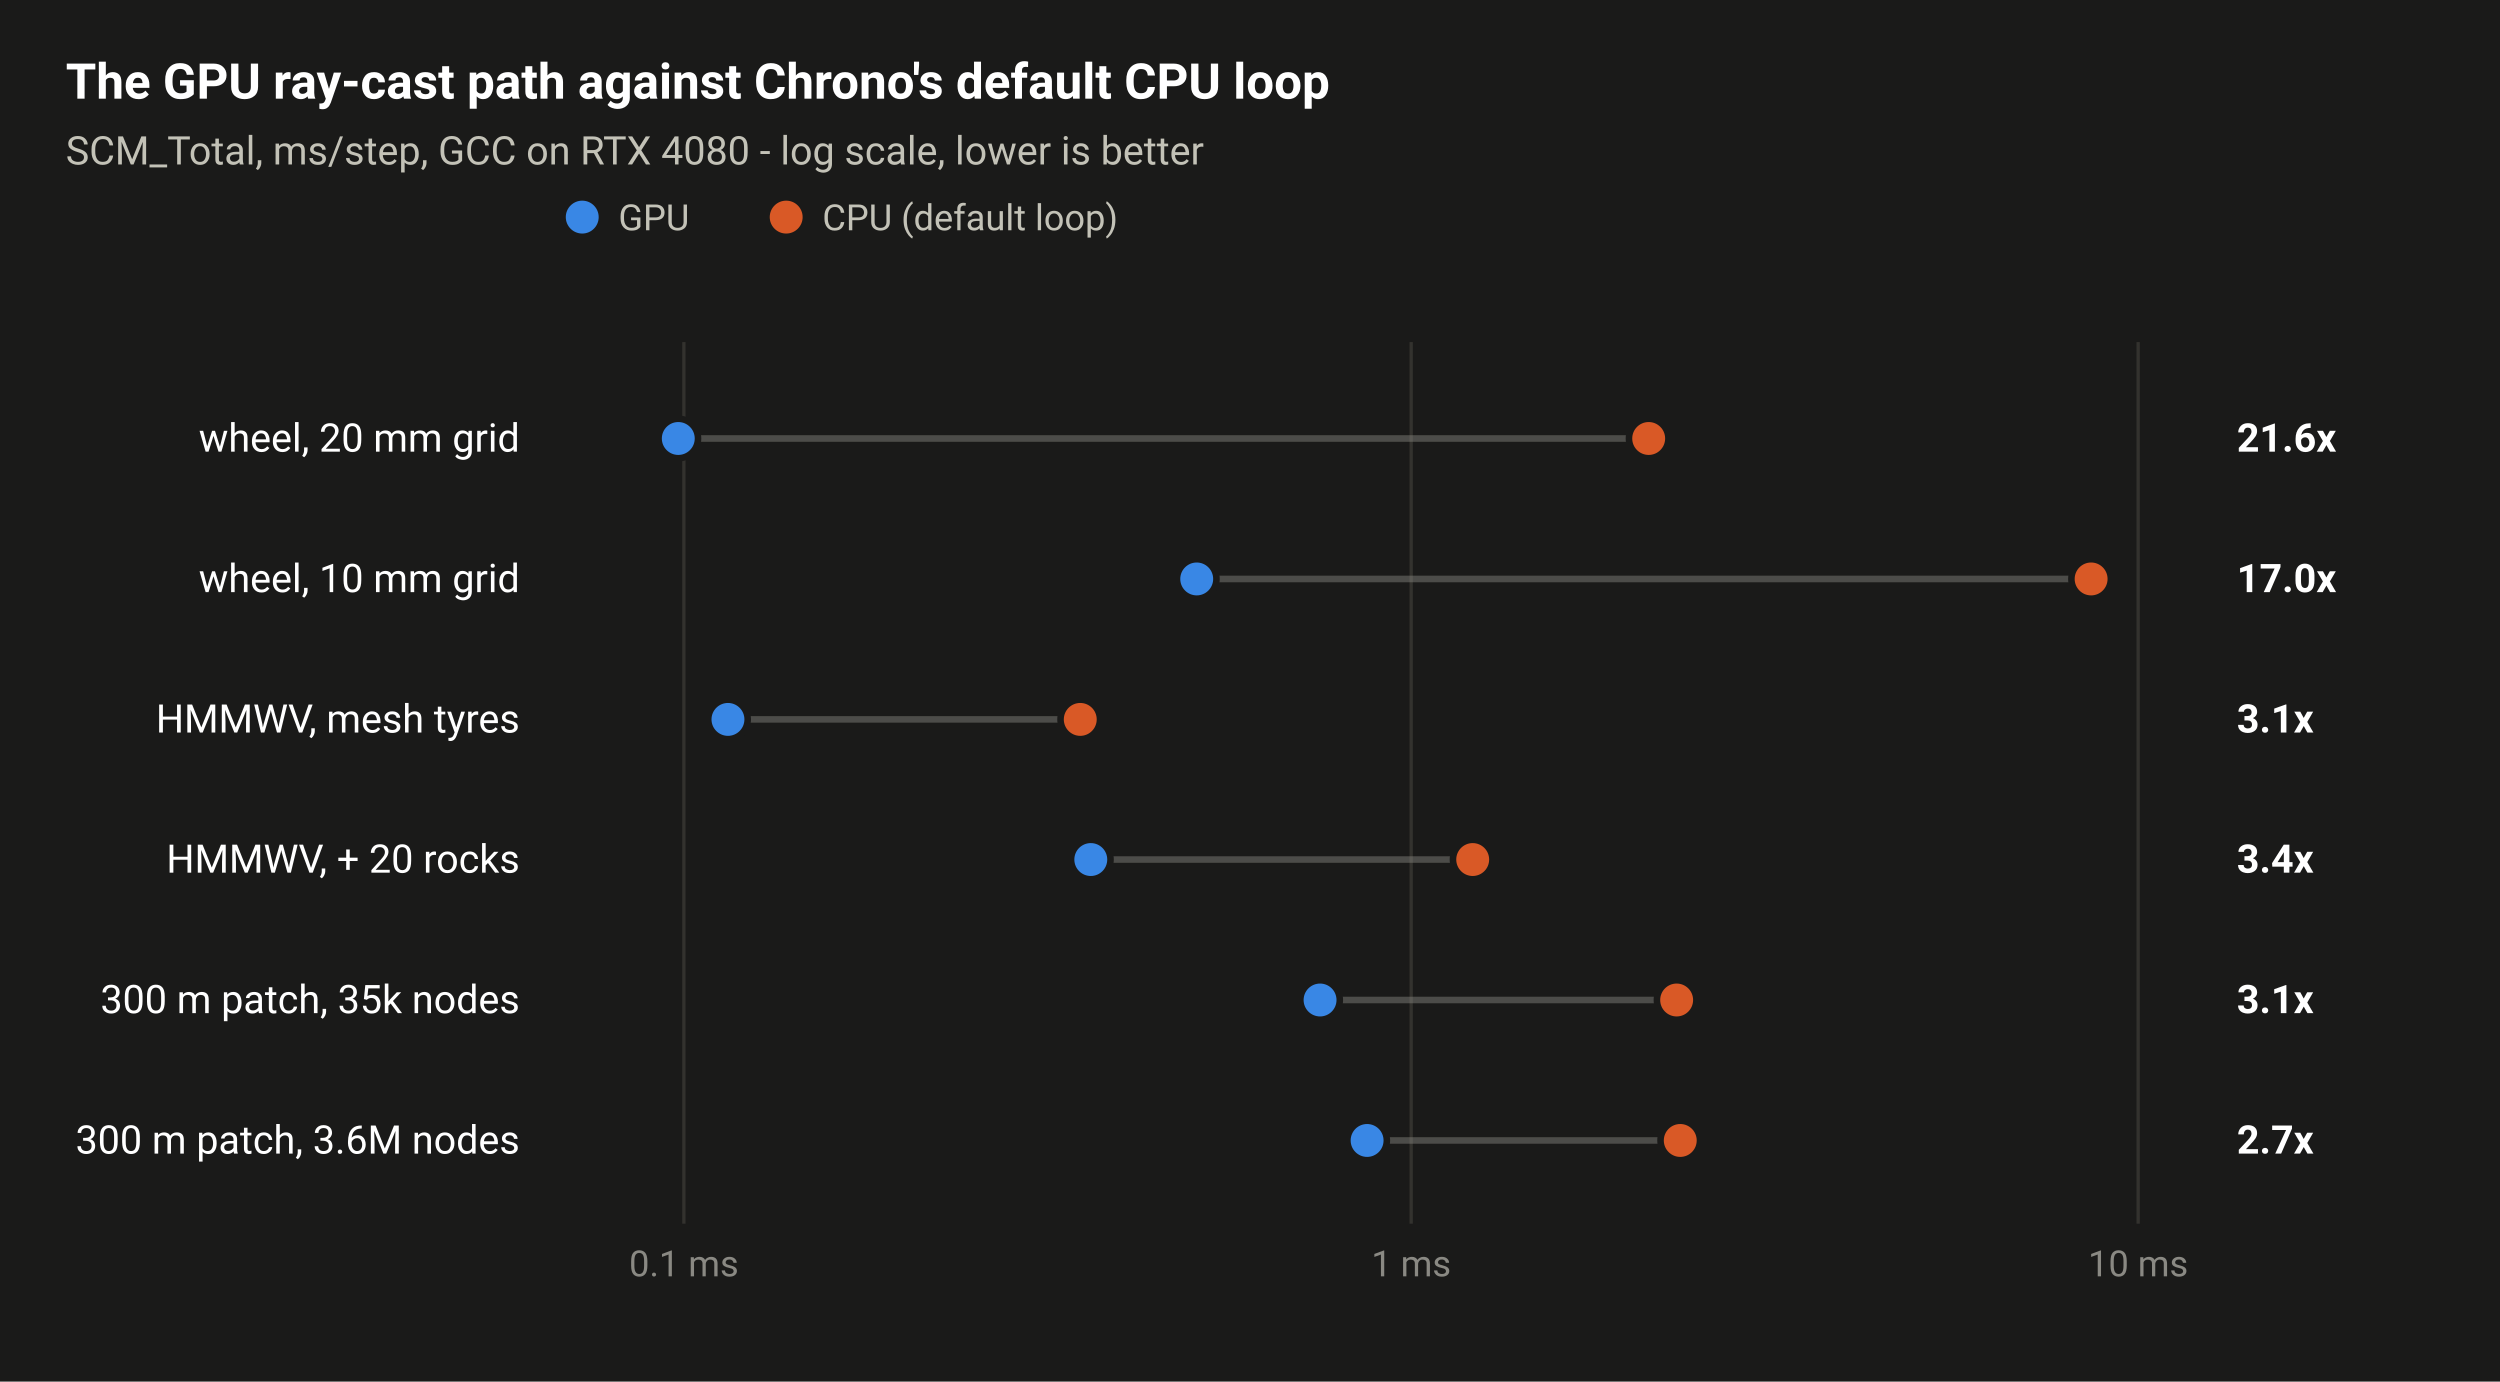
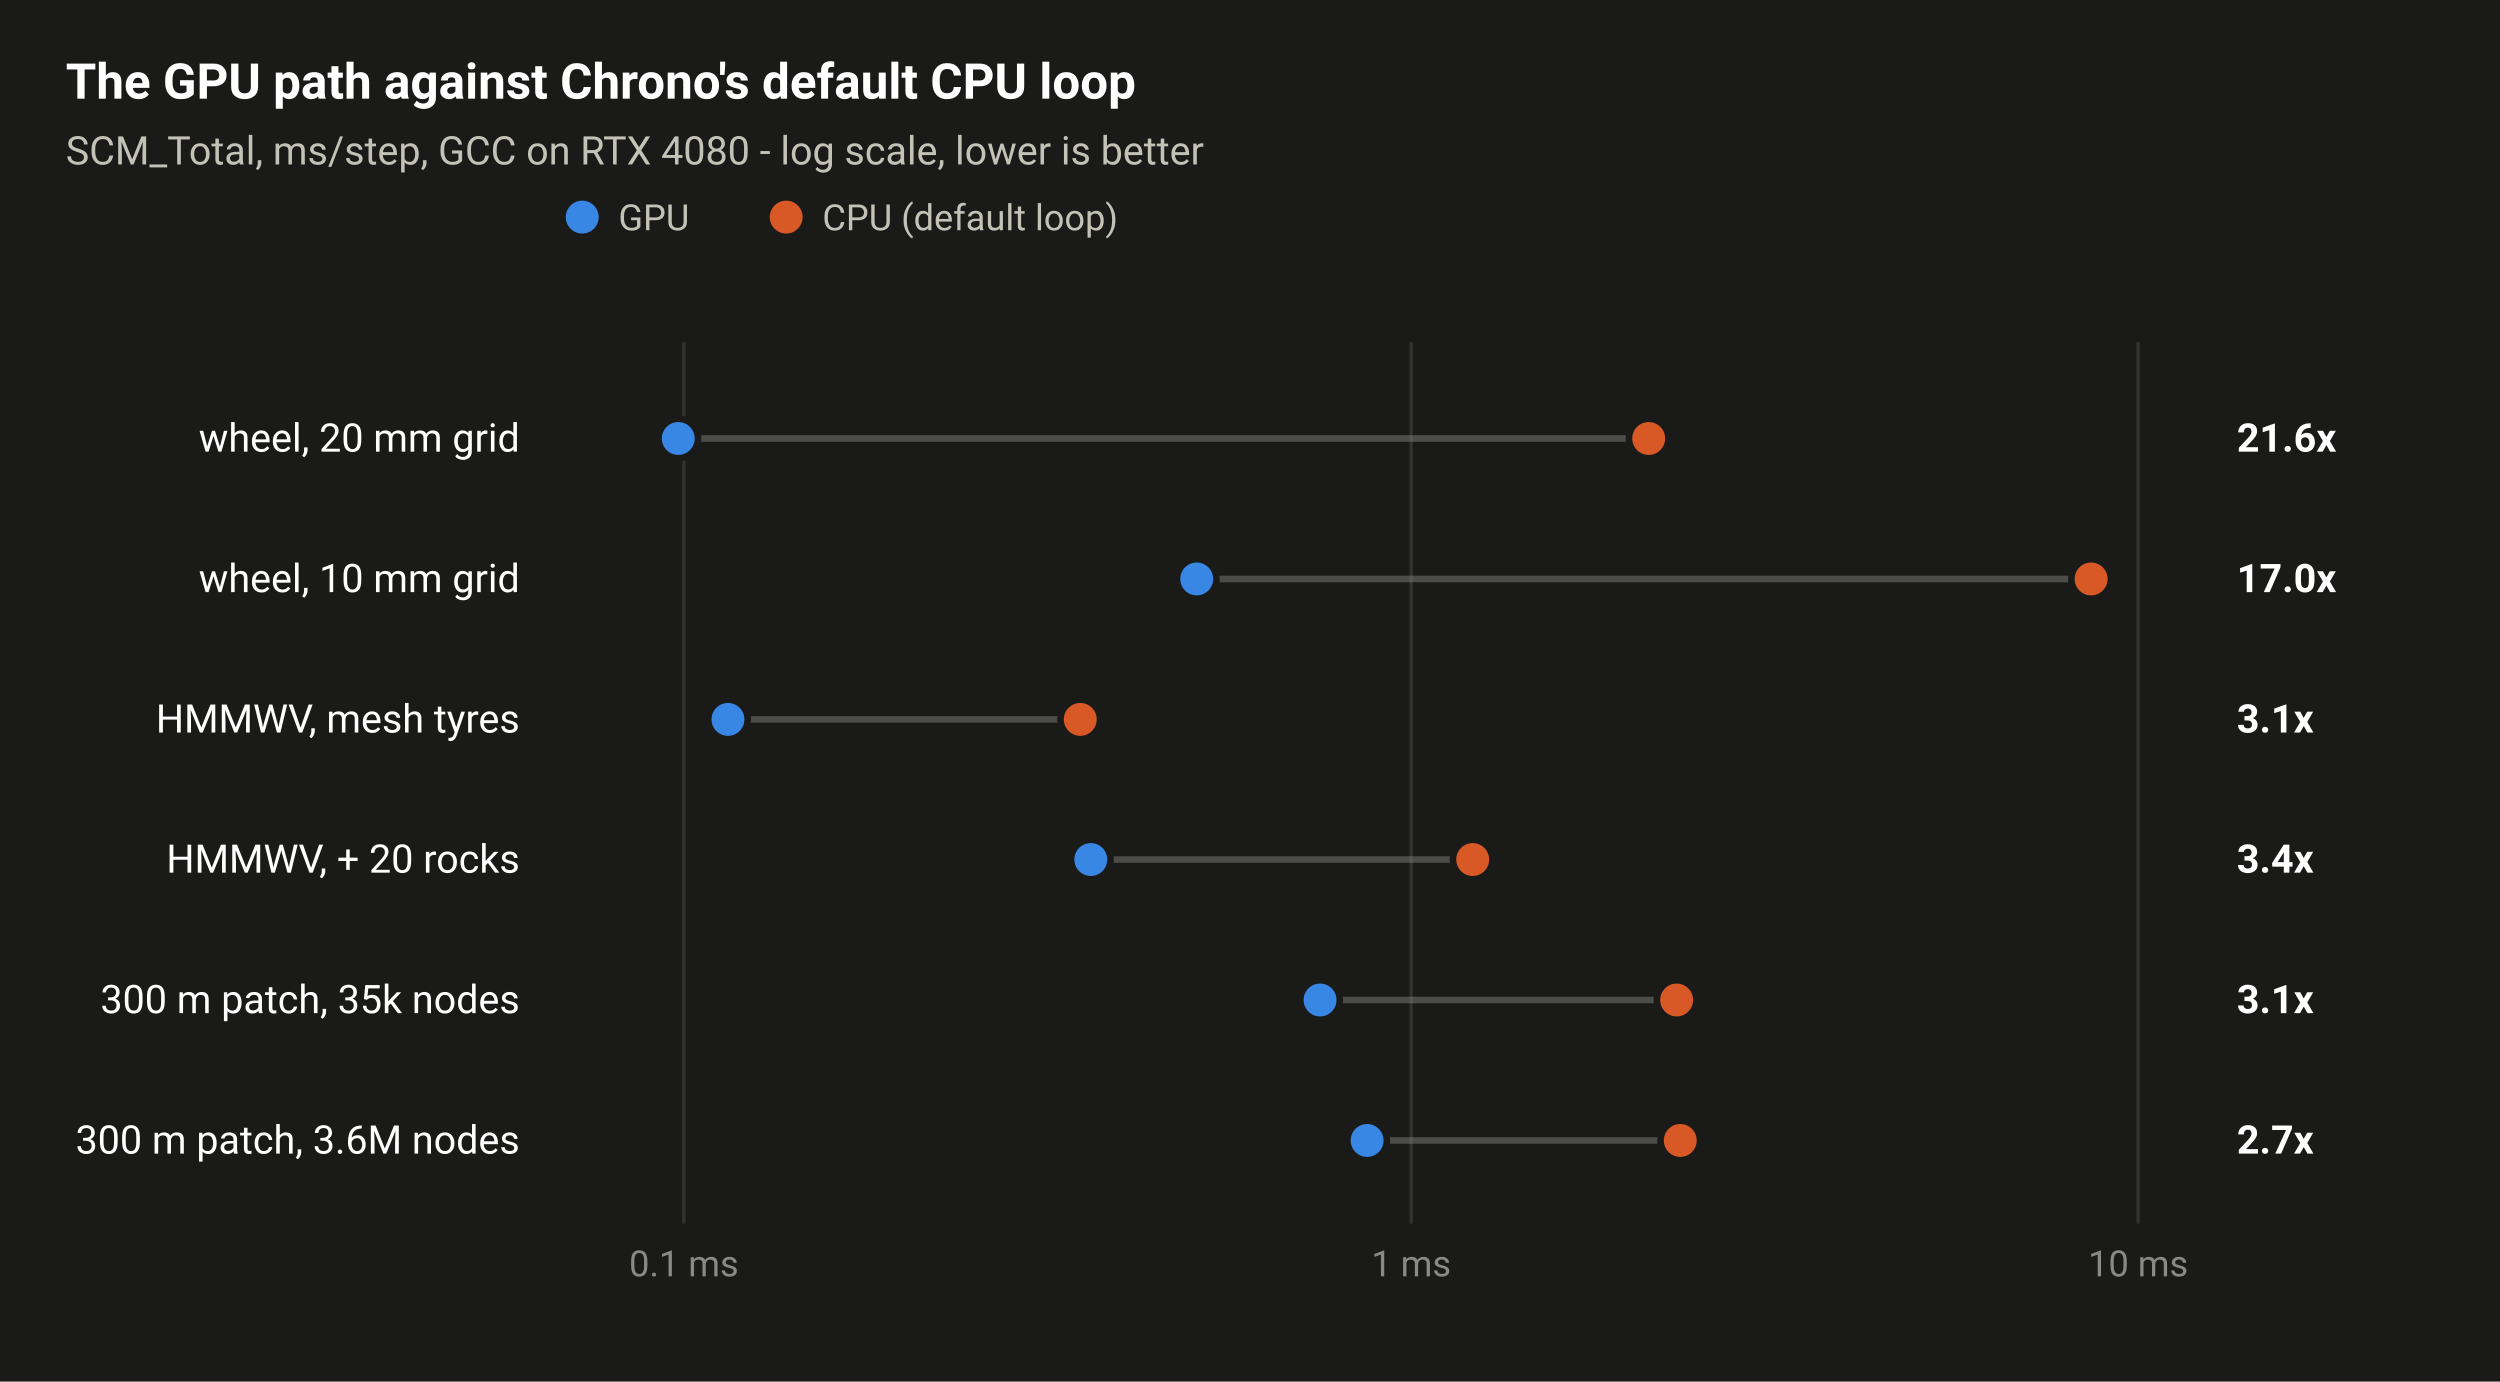
<svg xmlns="http://www.w3.org/2000/svg" width="760" height="420" viewBox="0 0 760 420" role="img">
  <rect width="760" height="420" fill="#1a1a19" />
-   <text x="20.0" y="30.0" font-family="system-ui,-apple-system,'Segoe UI',Roboto,sans-serif" font-size="15" font-weight="600" fill="#ffffff" text-anchor="start">The GPU ray-cast path against Chrono's default CPU loop</text>
+   <text x="20.0" y="30.0" font-family="system-ui,-apple-system,'Segoe UI',Roboto,sans-serif" font-size="15" font-weight="600" fill="#ffffff" text-anchor="start">The GPU path against Chrono's default CPU loop</text>
  <text x="20.0" y="50.0" font-family="system-ui,-apple-system,'Segoe UI',Roboto,sans-serif" font-size="12" font-weight="400" fill="#c3c2b7" text-anchor="start">SCM_Total, ms/step, GCC on RTX 4080 - log scale, lower is better</text>
  <line x1="207.9" y1="104" x2="207.9" y2="372" stroke="#33322e" stroke-width="1" />
  <text x="207.9" y="388.0" font-family="system-ui,-apple-system,'Segoe UI',Roboto,sans-serif" font-size="11" font-weight="400" fill="#8a8983" text-anchor="middle">0.1 ms</text>
  <line x1="429.0" y1="104" x2="429.0" y2="372" stroke="#33322e" stroke-width="1" />
  <text x="429.0" y="388.0" font-family="system-ui,-apple-system,'Segoe UI',Roboto,sans-serif" font-size="11" font-weight="400" fill="#8a8983" text-anchor="middle">1 ms</text>
  <line x1="650.0" y1="104" x2="650.0" y2="372" stroke="#33322e" stroke-width="1" />
  <text x="650.0" y="388.0" font-family="system-ui,-apple-system,'Segoe UI',Roboto,sans-serif" font-size="11" font-weight="400" fill="#8a8983" text-anchor="middle">10 ms</text>
  <text x="158.0" y="137.3" font-family="system-ui,-apple-system,'Segoe UI',Roboto,sans-serif" font-size="12" font-weight="400" fill="#ffffff" text-anchor="end">wheel, 20 mm grid</text>
  <line x1="206.2" y1="133.3" x2="501.2" y2="133.3" stroke="#8a8983" stroke-width="2" stroke-linecap="round" opacity="0.45" />
  <circle cx="501.2" cy="133.3" r="6" fill="#d95926" stroke="#1a1a19" stroke-width="2" />
  <circle cx="206.2" cy="133.3" r="6" fill="#3987e5" stroke="#1a1a19" stroke-width="2" />
  <text x="680.0" y="137.3" font-family="system-ui,-apple-system,'Segoe UI',Roboto,sans-serif" font-size="12" font-weight="600" fill="#ffffff" text-anchor="start">21.6x</text>
  <text x="158.0" y="180.0" font-family="system-ui,-apple-system,'Segoe UI',Roboto,sans-serif" font-size="12" font-weight="400" fill="#ffffff" text-anchor="end">wheel, 10 mm grid</text>
  <line x1="363.8" y1="176.0" x2="635.7" y2="176.0" stroke="#8a8983" stroke-width="2" stroke-linecap="round" opacity="0.45" />
  <circle cx="635.7" cy="176.0" r="6" fill="#d95926" stroke="#1a1a19" stroke-width="2" />
  <circle cx="363.8" cy="176.0" r="6" fill="#3987e5" stroke="#1a1a19" stroke-width="2" />
  <text x="680.0" y="180.0" font-family="system-ui,-apple-system,'Segoe UI',Roboto,sans-serif" font-size="12" font-weight="600" fill="#ffffff" text-anchor="start">17.0x</text>
  <text x="158.0" y="222.7" font-family="system-ui,-apple-system,'Segoe UI',Roboto,sans-serif" font-size="12" font-weight="400" fill="#ffffff" text-anchor="end">HMMWV, mesh tyres</text>
  <line x1="221.3" y1="218.7" x2="328.4" y2="218.7" stroke="#8a8983" stroke-width="2" stroke-linecap="round" opacity="0.45" />
  <circle cx="328.4" cy="218.7" r="6" fill="#d95926" stroke="#1a1a19" stroke-width="2" />
  <circle cx="221.3" cy="218.7" r="6" fill="#3987e5" stroke="#1a1a19" stroke-width="2" />
  <text x="680.0" y="222.7" font-family="system-ui,-apple-system,'Segoe UI',Roboto,sans-serif" font-size="12" font-weight="600" fill="#ffffff" text-anchor="start">3.1x</text>
  <text x="158.0" y="265.3" font-family="system-ui,-apple-system,'Segoe UI',Roboto,sans-serif" font-size="12" font-weight="400" fill="#ffffff" text-anchor="end">HMMWV, + 20 rocks</text>
  <line x1="331.6" y1="261.3" x2="447.7" y2="261.3" stroke="#8a8983" stroke-width="2" stroke-linecap="round" opacity="0.45" />
  <circle cx="447.7" cy="261.3" r="6" fill="#d95926" stroke="#1a1a19" stroke-width="2" />
  <circle cx="331.6" cy="261.3" r="6" fill="#3987e5" stroke="#1a1a19" stroke-width="2" />
  <text x="680.0" y="265.3" font-family="system-ui,-apple-system,'Segoe UI',Roboto,sans-serif" font-size="12" font-weight="600" fill="#ffffff" text-anchor="start">3.4x</text>
  <text x="158.0" y="308.0" font-family="system-ui,-apple-system,'Segoe UI',Roboto,sans-serif" font-size="12" font-weight="400" fill="#ffffff" text-anchor="end">300 m patch, 35k nodes</text>
  <line x1="401.3" y1="304.0" x2="509.7" y2="304.0" stroke="#8a8983" stroke-width="2" stroke-linecap="round" opacity="0.45" />
  <circle cx="509.7" cy="304.0" r="6" fill="#d95926" stroke="#1a1a19" stroke-width="2" />
  <circle cx="401.3" cy="304.0" r="6" fill="#3987e5" stroke="#1a1a19" stroke-width="2" />
  <text x="680.0" y="308.0" font-family="system-ui,-apple-system,'Segoe UI',Roboto,sans-serif" font-size="12" font-weight="600" fill="#ffffff" text-anchor="start">3.1x</text>
  <text x="158.0" y="350.7" font-family="system-ui,-apple-system,'Segoe UI',Roboto,sans-serif" font-size="12" font-weight="400" fill="#ffffff" text-anchor="end">300 m patch, 3.6M nodes</text>
  <line x1="415.6" y1="346.7" x2="510.8" y2="346.7" stroke="#8a8983" stroke-width="2" stroke-linecap="round" opacity="0.45" />
  <circle cx="510.8" cy="346.7" r="6" fill="#d95926" stroke="#1a1a19" stroke-width="2" />
  <circle cx="415.6" cy="346.7" r="6" fill="#3987e5" stroke="#1a1a19" stroke-width="2" />
  <text x="680.0" y="350.7" font-family="system-ui,-apple-system,'Segoe UI',Roboto,sans-serif" font-size="12" font-weight="600" fill="#ffffff" text-anchor="start">2.7x</text>
  <circle cx="177" cy="66" r="5" fill="#3987e5" />
  <text x="188.0" y="70.0" font-family="system-ui,-apple-system,'Segoe UI',Roboto,sans-serif" font-size="11" font-weight="400" fill="#c3c2b7" text-anchor="start">GPU</text>
  <circle cx="239" cy="66" r="5" fill="#d95926" />
  <text x="250.0" y="70.0" font-family="system-ui,-apple-system,'Segoe UI',Roboto,sans-serif" font-size="11" font-weight="400" fill="#c3c2b7" text-anchor="start">CPU (default loop)</text>
</svg>
